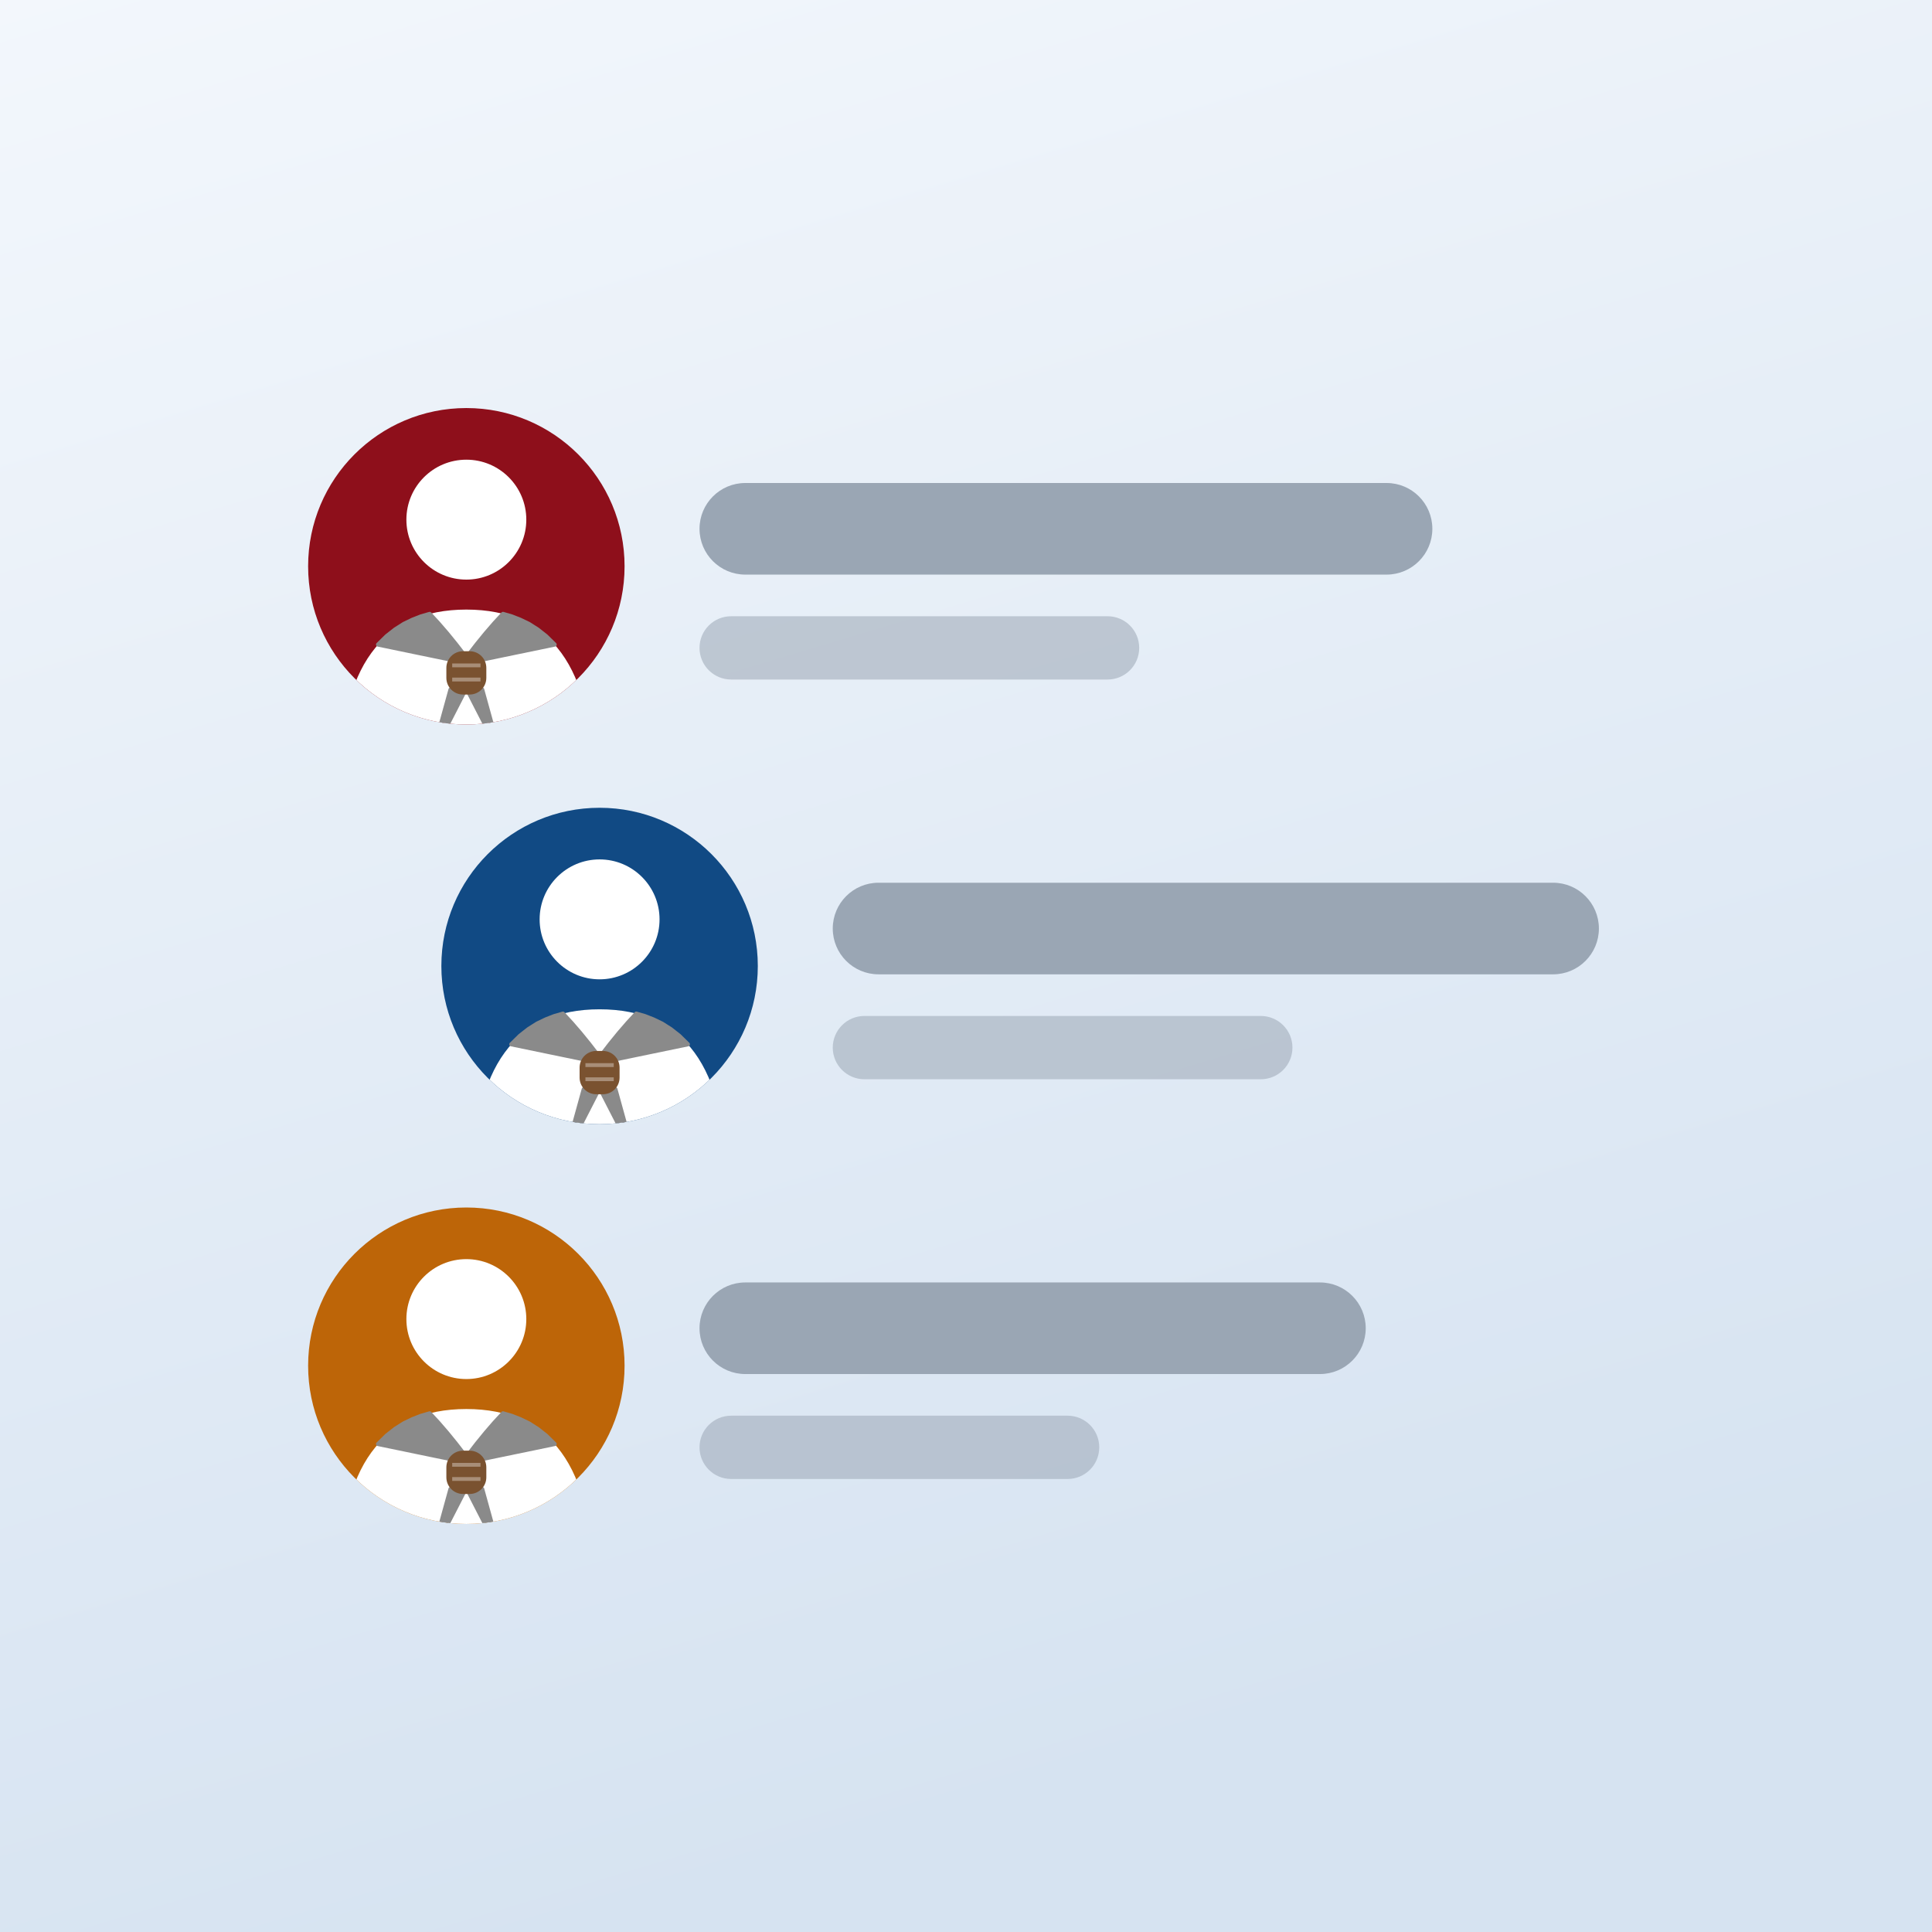
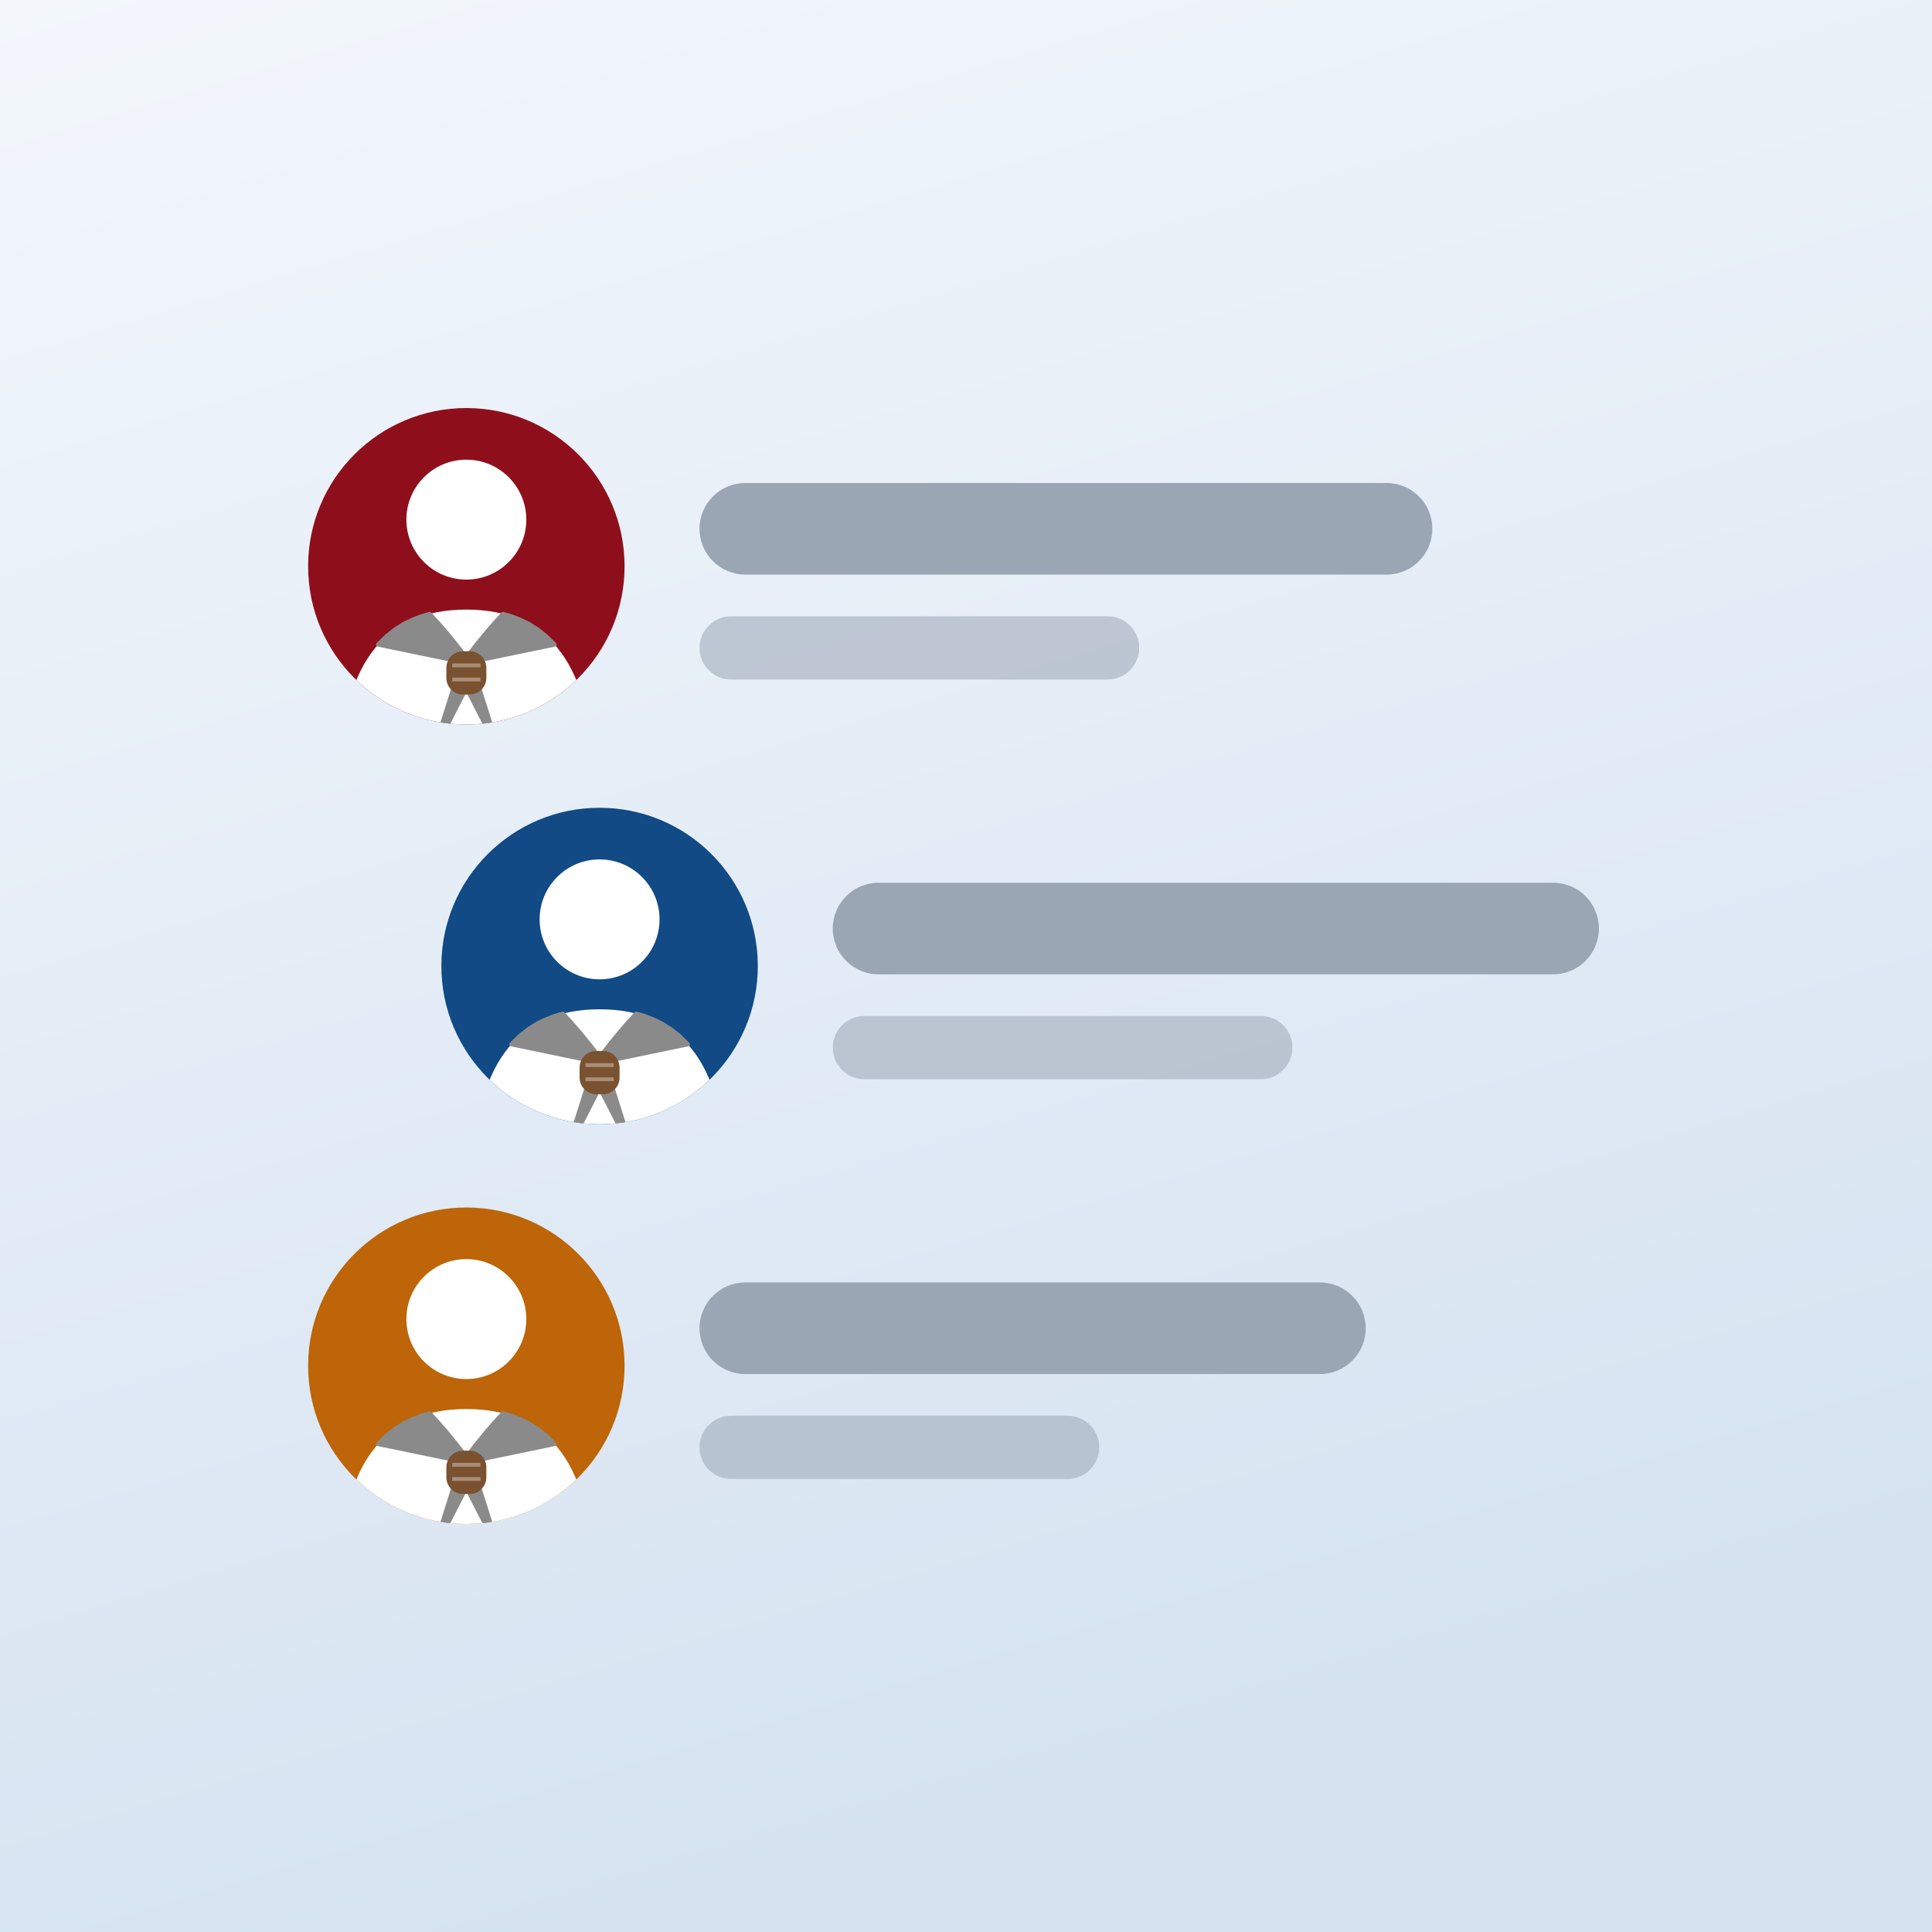
<svg xmlns="http://www.w3.org/2000/svg" viewBox="-8 -8 116 116">
  <defs>
    <linearGradient id="grund1" x1="0" y1="0" x2="0.3" y2="1">
      <stop offset="0" stop-color="#f3f7fc" />
      <stop offset="1" stop-color="#d6e3f1" />
    </linearGradient>
  </defs>
  <rect x="-8" y="-8" width="116" height="116" fill="url(#grund1)" />
  <clipPath id="kreis2">
    <circle cx="20" cy="26" r="9.5" />
  </clipPath>
  <circle cx="20" cy="26" r="9.5" fill="#8e0f1b" />
  <g clip-path="url(#kreis2)">
    <circle cx="20" cy="23.2" r="3.6" fill="#fff" />
    <path d="M12.4,39 Q12.4,28.6 20,28.6 Q27.6,28.6 27.6,39 Z" fill="#fff" />
-     <path d="M19.05,33.4 L19.95,33.4 L18,37.2 Z M20.95,33.4 L20.05,33.4 L22,37.2 Z" fill="#8a8a8a" stroke="#8a8a8a" stroke-width="0.25" stroke-linejoin="round" />
-     <path d="M14.7,30.7 L15.22,30.19 L15.73,29.79 L16.25,29.46 L16.77,29.21 L17.28,29.01 L17.8,28.86 Q18.8,29.9 19.93,31.4 L19.05,31.6 Q15.7,30.9 14.7,30.7 Z M25.3,30.7 L24.78,30.19 L24.27,29.79 L23.75,29.46 L23.23,29.21 L22.72,29.01 L22.2,28.86 Q21.2,29.9 20.07,31.4 L20.95,31.6 Q24.3,30.9 25.3,30.7 Z" fill="#8a8a8a" stroke="#8a8a8a" stroke-width="0.25" stroke-linejoin="round" />
+     <path d="M19.2,33.4 L19.95,33.4 L18,37.2 Z M20.8,33.4 L20.05,33.4 L22,37.2 Z" fill="#8a8a8a" stroke="#8a8a8a" stroke-width="0.25" stroke-linejoin="round" />
+     <path d="M14.7,30.7 L15.22,30.19 L15.73,29.79 L16.25,29.46 L16.77,29.21 L17.28,29.01 L17.8,28.86 Q18.8,29.9 19.93,31.4 L19.05,31.6 Q15.7,30.9 14.7,30.7 Z M25.3,30.7 L24.78,30.19 L24.27,29.79 L23.75,29.46 L23.23,29.21 L22.72,29.01 L22.2,28.86 Q21.2,29.9 20.07,31.4 L20.95,31.6 Q24.3,30.9 25.3,30.7 Z M19.05,31.6 Q19.25,32.55 19.2,33.5 L20.8,33.5 Q20.75,32.55 20.95,31.6 Z" fill="#8a8a8a" stroke="#8a8a8a" stroke-width="0.25" stroke-linejoin="round" />
    <rect x="18.8" y="31.1" width="2.4" height="2.6" rx="1" fill="#7a5230" />
    <path d="M19.15,31.95 H20.85 M19.15,32.8 H20.85" stroke="#fff" stroke-opacity=".35" stroke-width="0.23" />
  </g>
  <rect x="34" y="21" width="44" height="5.5" rx="2.75" fill="#9aa6b4" />
  <rect x="34" y="29" width="26.4" height="3.8" rx="1.9" fill="#9aa6b4" opacity=".55" />
  <clipPath id="kreis3">
    <circle cx="28" cy="50" r="9.5" />
  </clipPath>
  <circle cx="28" cy="50" r="9.5" fill="#114a84" />
  <g clip-path="url(#kreis3)">
    <circle cx="28" cy="47.2" r="3.6" fill="#fff" />
    <path d="M20.4,63 Q20.4,52.6 28,52.6 Q35.6,52.6 35.6,63 Z" fill="#fff" />
-     <path d="M27.05,57.4 L27.95,57.4 L26,61.2 Z M28.95,57.4 L28.05,57.4 L30,61.2 Z" fill="#8a8a8a" stroke="#8a8a8a" stroke-width="0.25" stroke-linejoin="round" />
-     <path d="M22.7,54.7 L23.22,54.19 L23.73,53.79 L24.25,53.46 L24.77,53.21 L25.28,53.01 L25.8,52.86 Q26.8,53.9 27.93,55.4 L27.05,55.6 Q23.7,54.9 22.7,54.7 Z M33.3,54.7 L32.78,54.19 L32.27,53.79 L31.75,53.46 L31.23,53.21 L30.72,53.01 L30.2,52.86 Q29.2,53.9 28.07,55.4 L28.95,55.6 Q32.3,54.9 33.3,54.7 Z" fill="#8a8a8a" stroke="#8a8a8a" stroke-width="0.25" stroke-linejoin="round" />
+     <path d="M27.2,57.4 L27.95,57.4 L26,61.2 Z M28.8,57.4 L28.05,57.4 L30,61.2 Z" fill="#8a8a8a" stroke="#8a8a8a" stroke-width="0.25" stroke-linejoin="round" />
+     <path d="M22.7,54.7 L23.22,54.19 L23.73,53.79 L24.25,53.46 L24.77,53.21 L25.28,53.01 L25.8,52.86 Q26.8,53.9 27.93,55.4 L27.05,55.6 Q23.7,54.9 22.7,54.7 Z M33.3,54.7 L32.78,54.19 L32.27,53.79 L31.75,53.46 L31.23,53.21 L30.72,53.01 L30.2,52.86 Q29.2,53.9 28.07,55.4 L28.95,55.6 Q32.3,54.9 33.3,54.7 Z M27.05,55.6 Q27.25,56.55 27.2,57.5 L28.8,57.5 Q28.75,56.55 28.95,55.6 Z" fill="#8a8a8a" stroke="#8a8a8a" stroke-width="0.25" stroke-linejoin="round" />
    <rect x="26.8" y="55.1" width="2.4" height="2.6" rx="1" fill="#7a5230" />
    <path d="M27.15,55.95 H28.85 M27.15,56.8 H28.85" stroke="#fff" stroke-opacity=".35" stroke-width="0.23" />
  </g>
  <rect x="42" y="45" width="46" height="5.5" rx="2.75" fill="#9aa6b4" />
  <rect x="42" y="53" width="27.6" height="3.8" rx="1.9" fill="#9aa6b4" opacity=".55" />
  <clipPath id="kreis4">
    <circle cx="20" cy="74" r="9.5" />
  </clipPath>
  <circle cx="20" cy="74" r="9.5" fill="#bd6508" />
  <g clip-path="url(#kreis4)">
    <circle cx="20" cy="71.2" r="3.6" fill="#fff" />
    <path d="M12.4,87 Q12.4,76.6 20,76.6 Q27.6,76.6 27.6,87 Z" fill="#fff" />
-     <path d="M19.05,81.4 L19.95,81.4 L18,85.2 Z M20.95,81.4 L20.05,81.4 L22,85.2 Z" fill="#8a8a8a" stroke="#8a8a8a" stroke-width="0.25" stroke-linejoin="round" />
-     <path d="M14.7,78.7 L15.22,78.19 L15.73,77.79 L16.25,77.46 L16.77,77.21 L17.28,77.01 L17.8,76.86 Q18.8,77.9 19.93,79.4 L19.05,79.6 Q15.7,78.9 14.7,78.7 Z M25.3,78.7 L24.78,78.19 L24.27,77.79 L23.75,77.46 L23.23,77.21 L22.72,77.01 L22.2,76.86 Q21.2,77.9 20.07,79.4 L20.95,79.6 Q24.3,78.9 25.3,78.7 Z" fill="#8a8a8a" stroke="#8a8a8a" stroke-width="0.25" stroke-linejoin="round" />
+     <path d="M19.2,81.4 L19.95,81.4 L18,85.2 Z M20.8,81.4 L20.05,81.4 L22,85.2 Z" fill="#8a8a8a" stroke="#8a8a8a" stroke-width="0.25" stroke-linejoin="round" />
+     <path d="M14.7,78.7 L15.22,78.19 L15.73,77.79 L16.25,77.46 L16.77,77.21 L17.28,77.01 L17.8,76.86 Q18.8,77.9 19.93,79.4 L19.05,79.6 Q15.7,78.9 14.7,78.7 Z M25.3,78.7 L24.78,78.19 L24.27,77.79 L23.75,77.46 L23.23,77.21 L22.72,77.01 L22.2,76.86 Q21.2,77.9 20.07,79.4 L20.95,79.6 Q24.3,78.9 25.3,78.7 Z M19.05,79.6 Q19.25,80.55 19.2,81.5 L20.8,81.5 Q20.75,80.55 20.95,79.6 Z" fill="#8a8a8a" stroke="#8a8a8a" stroke-width="0.25" stroke-linejoin="round" />
    <rect x="18.8" y="79.1" width="2.4" height="2.6" rx="1" fill="#7a5230" />
    <path d="M19.15,79.95 H20.85 M19.15,80.8 H20.85" stroke="#fff" stroke-opacity=".35" stroke-width="0.23" />
  </g>
  <rect x="34" y="69" width="40" height="5.5" rx="2.75" fill="#9aa6b4" />
  <rect x="34" y="77" width="24" height="3.8" rx="1.9" fill="#9aa6b4" opacity=".55" />
</svg>
